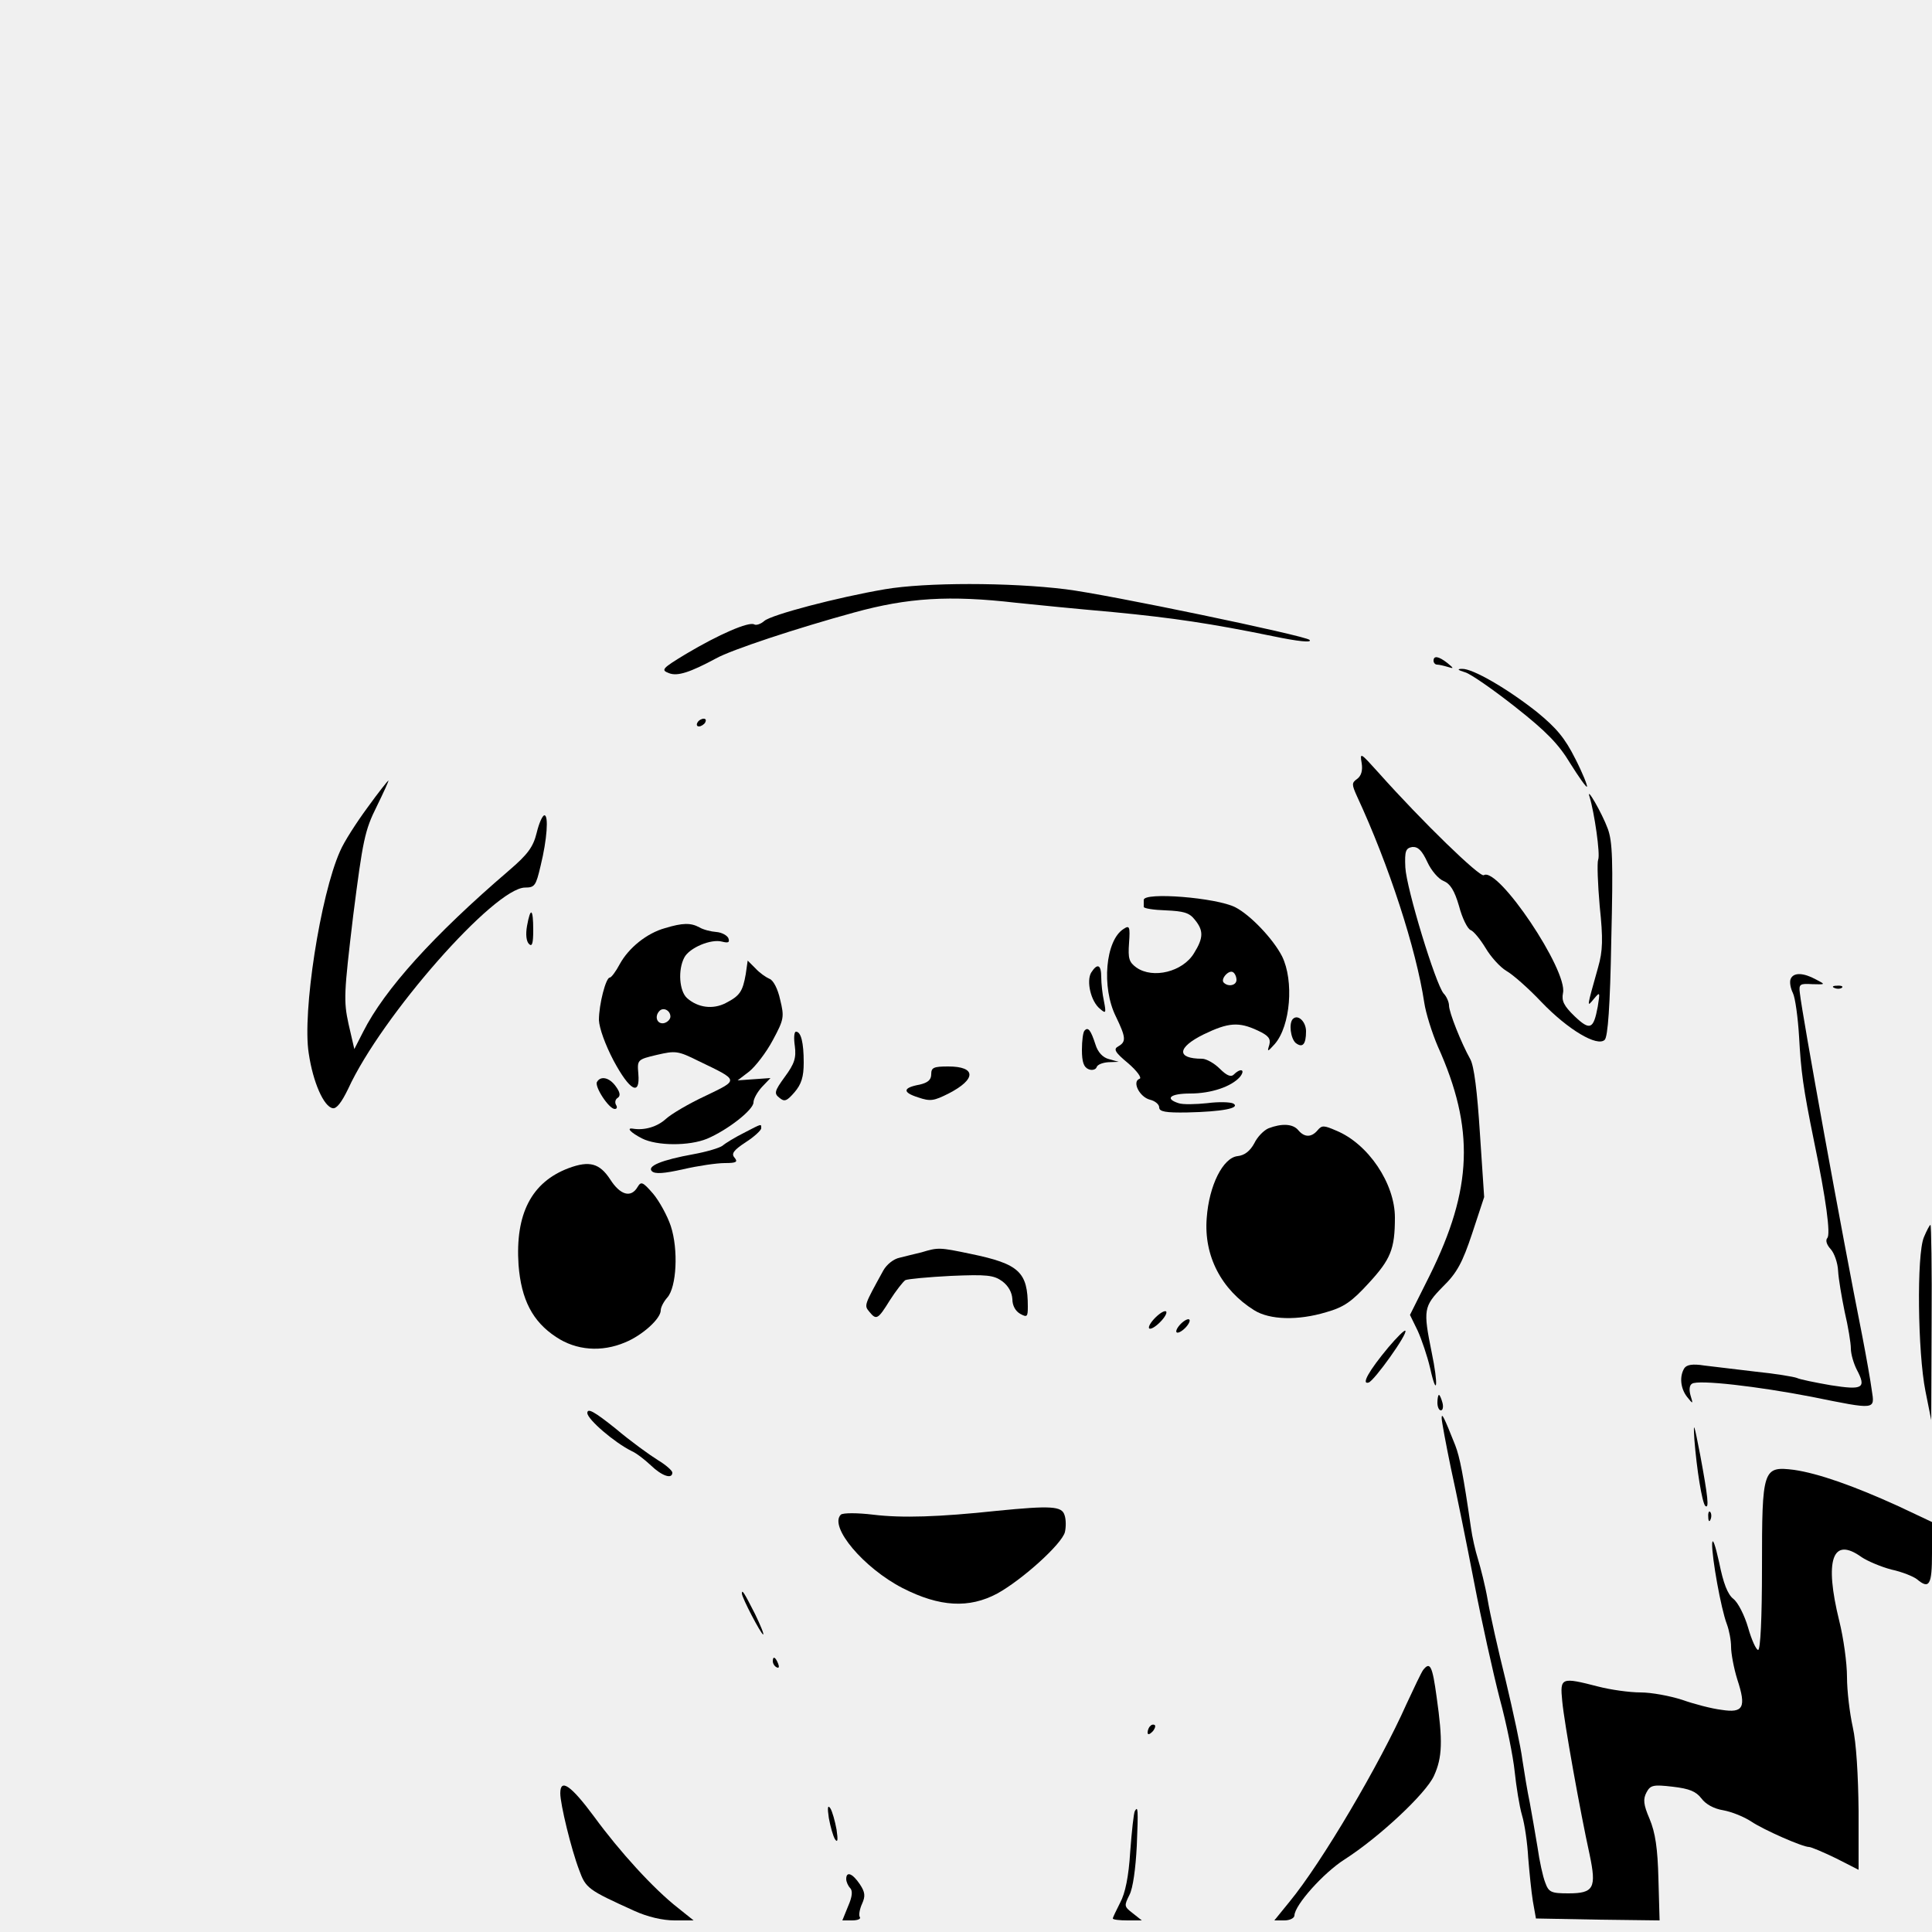
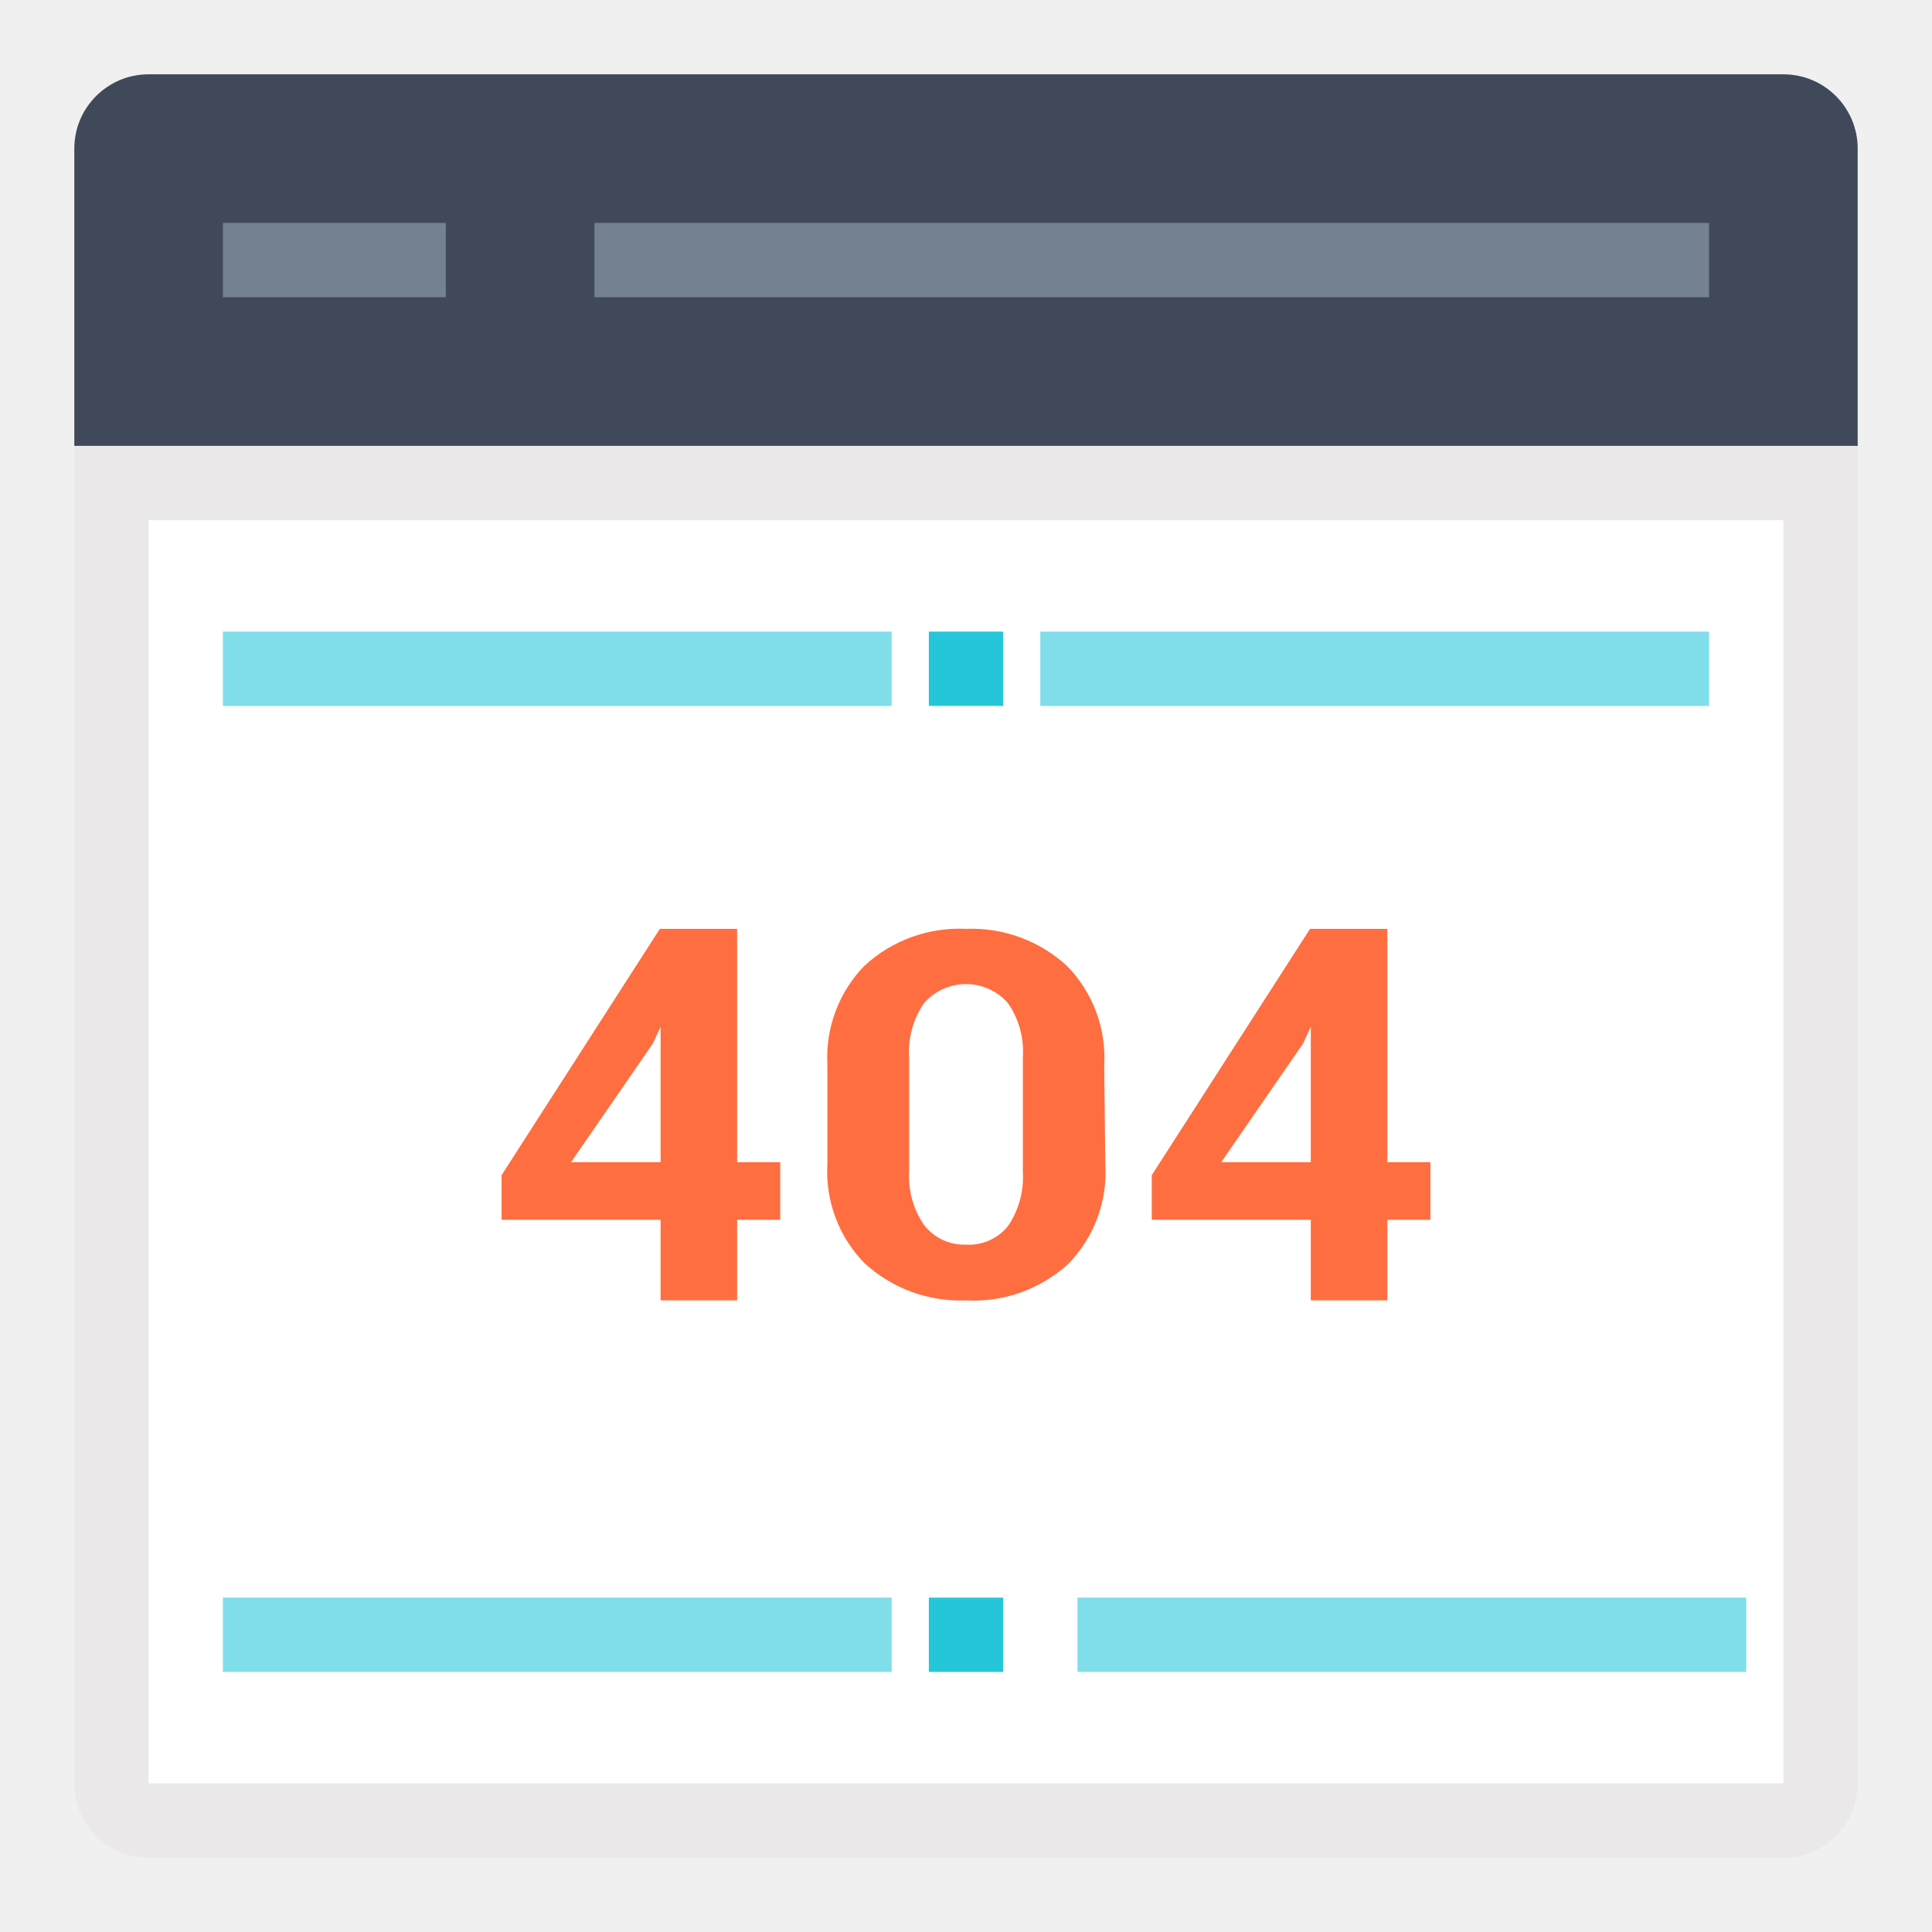
- <svg xmlns="http://www.w3.org/2000/svg" version="1.0" width="500pt" height="500pt" viewBox="0 0 500 500" preserveAspectRatio="xMidYMid meet">
-   <g transform="translate(0,500) scale(0.1,-0.1)" fill="#000000" stroke="none">
-     <path d="M2290 3475 c-123 -21 -294 -66 -312 -82 -9 -8 -21 -12 -26 -9 -14 8 -92 -26 -176 -76 -63 -38 -66 -42 -45 -50 22 -9 55 2 122 38 39 22 208 78 358 119 138 38 246 45 419 25 47 -5 159 -16 250 -24 156 -15 256 -30 412 -62 67 -14 105 -18 97 -10 -11 11 -524 118 -631 131 -145 18 -363 18 -468 0z" />
-     <path d="M3710 3290 c0 -5 4 -10 9 -10 5 0 18 -3 28 -6 16 -5 16 -4 -1 10 -23 18 -36 20 -36 6z" />
-     <path d="M3792 3260 c14 -4 73 -45 130 -90 80 -63 112 -96 142 -146 22 -35 41 -62 43 -60 2 2 -11 35 -30 72 -27 54 -49 80 -99 121 -77 61 -167 113 -194 112 -14 0 -12 -3 8 -9z" />
-     <path d="M1805 3130 c-3 -5 -2 -10 4 -10 5 0 13 5 16 10 3 6 2 10 -4 10 -5 0 -13 -4 -16 -10z" />
-     <path d="M3524 3025 c3 -19 -1 -33 -12 -41 -14 -10 -14 -14 0 -45 83 -179 153 -395 174 -534 4 -27 20 -78 35 -113 96 -213 90 -369 -21 -593 l-51 -102 20 -41 c10 -22 25 -66 32 -96 18 -81 22 -45 4 41 -22 109 -21 118 29 169 37 36 51 63 76 138 l31 94 -11 165 c-7 109 -15 174 -25 192 -23 41 -55 121 -55 139 0 8 -6 23 -14 31 -21 25 -96 271 -99 326 -2 43 1 50 18 53 15 1 25 -9 39 -39 10 -22 29 -44 42 -49 17 -7 28 -24 40 -65 8 -31 22 -59 30 -62 8 -3 25 -24 39 -47 13 -22 37 -49 54 -59 16 -9 57 -45 90 -80 69 -72 145 -117 164 -98 8 8 14 86 17 259 5 206 3 254 -9 287 -15 41 -58 115 -47 82 12 -39 28 -148 22 -162 -3 -8 -1 -63 4 -120 9 -85 8 -116 -4 -158 -30 -107 -30 -105 -11 -82 16 19 16 18 10 -20 -11 -59 -20 -63 -60 -25 -28 27 -34 40 -30 60 13 58 -168 328 -205 305 -10 -6 -158 137 -273 266 -46 51 -48 53 -43 24z" />
-     <path d="M951 2910 c-28 -38 -61 -89 -71 -113 -51 -114 -98 -418 -81 -523 11 -75 39 -138 62 -142 10 -2 23 15 40 50 86 188 379 521 458 521 25 0 28 5 40 56 17 69 21 131 10 131 -5 0 -14 -20 -20 -45 -9 -37 -23 -56 -72 -98 -196 -168 -322 -308 -377 -417 l-23 -45 -15 65 c-13 60 -12 79 12 280 25 196 30 221 61 283 18 37 32 67 30 67 -1 0 -26 -31 -54 -70z" />
-     <path d="M2960 2671 c0 -6 0 -14 0 -18 0 -4 26 -8 57 -9 46 -2 61 -6 75 -24 23 -28 23 -47 -2 -87 -29 -48 -106 -67 -149 -37 -19 14 -22 23 -19 64 3 42 1 46 -14 36 -47 -29 -58 -151 -20 -227 26 -54 27 -65 6 -77 -13 -7 -9 -15 26 -44 23 -20 36 -38 29 -40 -20 -7 0 -47 27 -54 13 -3 24 -12 24 -20 0 -11 17 -14 73 -13 89 2 138 11 119 23 -8 4 -38 5 -68 1 -29 -3 -63 -4 -74 0 -37 12 -21 25 30 25 55 0 107 18 129 43 15 19 2 24 -16 6 -7 -7 -18 -3 -36 15 -14 14 -35 26 -46 26 -67 0 -65 29 4 63 64 31 91 33 140 10 28 -13 34 -21 30 -37 -6 -19 -5 -19 14 2 41 47 50 164 19 227 -23 45 -82 107 -121 127 -49 25 -237 40 -237 19z m240 -207 c0 -14 -21 -19 -33 -7 -9 9 13 34 24 27 5 -3 9 -12 9 -20z" />
-     <path d="M1364 2604 c-4 -22 -2 -40 5 -47 8 -8 11 1 11 36 0 56 -7 61 -16 11z" />
-     <path d="M1721 2598 c-47 -13 -94 -51 -117 -93 -10 -19 -22 -35 -26 -35 -10 0 -28 -69 -28 -110 1 -21 16 -63 38 -105 42 -78 69 -93 64 -34 -3 36 -3 37 48 49 48 11 54 11 108 -16 106 -51 105 -48 18 -90 -43 -20 -89 -47 -103 -60 -22 -20 -55 -30 -85 -25 -18 3 -6 -10 23 -25 39 -20 123 -20 169 -1 54 23 120 75 120 94 0 9 10 27 22 40 l22 23 -43 -3 -42 -3 30 23 c16 13 44 49 61 81 29 54 30 60 19 105 -6 28 -18 51 -28 54 -9 4 -25 15 -36 27 l-20 20 -5 -35 c-8 -45 -15 -56 -52 -75 -33 -17 -72 -12 -100 13 -20 18 -24 73 -7 105 13 25 69 49 98 41 16 -4 20 -2 16 9 -3 7 -17 15 -31 16 -14 1 -34 6 -44 12 -22 12 -43 12 -89 -2z m14 -229 c0 -7 -8 -15 -17 -17 -18 -3 -25 18 -11 32 10 10 28 1 28 -15z" />
-     <path d="M2824 2483 c-13 -22 -1 -75 23 -94 15 -13 16 -11 10 20 -4 18 -7 46 -7 62 0 33 -10 37 -26 12z" />
-     <path d="M4634 2466 c-3 -8 0 -24 6 -36 6 -12 13 -63 16 -113 5 -90 10 -130 39 -272 31 -149 43 -240 34 -249 -5 -6 -2 -17 9 -29 9 -10 18 -35 19 -56 1 -20 9 -67 17 -106 9 -38 16 -81 16 -95 0 -14 7 -38 15 -54 26 -49 16 -54 -67 -41 -40 7 -80 15 -88 19 -8 3 -55 11 -105 16 -49 6 -110 13 -134 16 -31 5 -46 2 -52 -7 -13 -21 -10 -52 7 -74 16 -20 16 -19 9 4 -4 14 -3 26 4 30 16 11 171 -7 310 -34 168 -34 163 -34 155 18 -3 23 -14 85 -24 137 -54 271 -156 834 -162 890 -3 23 0 25 32 23 35 -1 35 -1 10 12 -33 18 -59 19 -66 1z" />
-     <path d="M4748 2443 c7 -3 16 -2 19 1 4 3 -2 6 -13 5 -11 0 -14 -3 -6 -6z" />
-     <path d="M3346 2363 c-11 -11 -6 -50 7 -62 18 -14 27 -4 27 30 0 25 -21 45 -34 32z" />
-     <path d="M2807 2333 c-4 -3 -7 -26 -7 -50 0 -32 5 -45 17 -50 9 -4 19 -1 21 5 2 7 16 12 30 13 l27 1 -25 7 c-16 4 -29 18 -35 38 -12 37 -19 46 -28 36z" />
-     <path d="M2057 2293 c4 -31 -1 -46 -26 -80 -27 -37 -28 -43 -14 -54 13 -11 19 -9 39 14 18 21 24 40 24 77 0 52 -7 80 -20 80 -5 0 -6 -17 -3 -37z" />
-     <path d="M2410 2220 c0 -15 -9 -22 -30 -27 -44 -8 -45 -20 -4 -33 32 -11 41 -9 79 10 72 37 72 70 -1 70 -38 0 -44 -3 -44 -20z" />
-     <path d="M1545 2200 c-7 -12 31 -70 46 -70 6 0 7 5 3 11 -3 6 -2 14 5 18 7 5 6 14 -5 29 -16 23 -39 29 -49 12z" />
-     <path d="M1925 2068 c-22 -11 -47 -26 -55 -33 -8 -6 -42 -16 -75 -22 -83 -15 -121 -31 -108 -44 8 -8 32 -6 81 5 39 9 87 16 108 16 30 0 34 3 25 14 -9 10 -3 19 29 40 22 14 40 31 40 36 0 12 3 13 -45 -12z" />
-     <path d="M3283 2080 c-12 -5 -29 -22 -37 -39 -11 -20 -25 -31 -43 -33 -38 -4 -74 -76 -80 -160 -8 -98 38 -186 123 -239 40 -25 113 -27 186 -5 46 13 66 27 110 75 57 62 68 88 68 170 0 88 -69 191 -152 225 -32 14 -37 14 -48 1 -16 -19 -34 -19 -50 0 -14 17 -43 18 -77 5z" />
-     <path d="M1472 1977 c-96 -36 -139 -118 -130 -251 7 -89 36 -146 97 -186 52 -35 118 -40 179 -14 44 18 92 61 92 83 0 8 8 23 17 33 24 27 29 124 9 185 -9 27 -30 65 -46 84 -27 31 -31 32 -40 17 -17 -29 -45 -21 -71 20 -27 41 -53 49 -107 29z" />
-     <path d="M4979 1798 c-19 -45 -16 -298 4 -398 l15 -75 1 253 c1 138 -1 252 -3 252 -2 0 -10 -15 -17 -32z" />
-     <path d="M2385 1759 c-16 -4 -42 -10 -57 -14 -15 -3 -33 -17 -42 -33 -50 -91 -50 -90 -36 -107 18 -22 22 -20 53 30 16 25 34 48 40 52 6 3 59 8 118 11 93 4 111 2 133 -14 16 -12 25 -29 26 -46 0 -17 8 -31 20 -38 18 -10 20 -8 20 18 0 90 -22 111 -148 137 -81 17 -84 17 -127 4z" />
-     <path d="M2990 1590 c-12 -12 -19 -24 -16 -28 4 -3 16 4 28 16 12 12 19 24 16 28 -4 3 -16 -4 -28 -16z" />
-     <path d="M3056 1574 c-9 -9 -14 -19 -11 -22 3 -3 13 2 22 11 9 9 14 19 11 22 -3 3 -13 -2 -22 -11z" />
-     <path d="M3593 1513 c-50 -60 -71 -97 -51 -91 15 5 102 127 95 134 -2 3 -22 -17 -44 -43z" />
-     <path d="M3720 1370 c0 -11 4 -20 9 -20 5 0 7 9 4 20 -3 11 -7 20 -9 20 -2 0 -4 -9 -4 -20z" />
-     <path d="M1520 1343 c1 -17 70 -76 114 -98 12 -5 34 -22 50 -37 29 -28 56 -37 56 -19 0 5 -17 20 -37 32 -21 13 -71 49 -110 82 -55 44 -73 54 -73 40z" />
-     <path d="M3731 1330 c0 -8 11 -67 24 -130 14 -63 41 -196 60 -295 19 -99 49 -234 66 -300 18 -66 35 -151 39 -190 4 -38 12 -89 19 -113 7 -23 14 -73 16 -110 3 -37 8 -87 12 -112 l8 -45 160 -3 160 -2 -3 107 c-2 80 -8 120 -23 156 -16 37 -17 51 -8 68 10 19 17 21 68 15 43 -5 60 -12 74 -30 11 -15 32 -27 57 -31 22 -4 54 -17 72 -29 33 -22 133 -66 150 -66 5 0 36 -13 69 -29 l59 -30 0 152 c-1 94 -6 177 -15 217 -8 36 -15 94 -15 130 0 36 -9 101 -20 145 -39 158 -18 220 58 165 15 -10 50 -25 77 -32 28 -6 57 -18 66 -25 32 -27 39 -15 39 67 l0 81 -87 41 c-116 53 -208 85 -270 94 -81 10 -83 3 -83 -253 0 -131 -4 -213 -10 -213 -5 0 -17 26 -26 58 -9 31 -26 65 -38 74 -15 12 -26 40 -37 95 -10 45 -17 65 -18 48 -1 -35 23 -169 38 -208 6 -16 11 -42 11 -59 0 -17 7 -55 16 -84 24 -73 16 -88 -41 -79 -25 3 -71 15 -102 26 -31 10 -79 19 -107 19 -29 0 -78 7 -109 15 -97 25 -100 24 -94 -37 5 -56 47 -289 71 -398 18 -86 11 -100 -55 -100 -45 0 -51 3 -60 28 -6 15 -15 56 -20 92 -6 36 -15 88 -20 115 -6 28 -14 77 -19 110 -4 33 -24 125 -43 205 -20 80 -41 174 -47 210 -6 35 -18 82 -25 105 -7 22 -15 58 -18 80 -20 138 -29 184 -41 215 -29 73 -35 85 -35 70z" />
-     <path d="M4385 1275 c6 -78 20 -163 28 -172 11 -10 7 24 -13 132 -16 82 -18 89 -15 40z" />
-     <path d="M2580 1090 c-150 -16 -246 -19 -320 -10 -41 5 -79 5 -84 0 -31 -31 59 -138 160 -190 96 -49 172 -53 245 -14 65 36 167 128 175 159 3 13 3 33 -1 44 -7 23 -34 25 -175 11z" />
-     <path d="M4421 1074 c0 -11 3 -14 6 -6 3 7 2 16 -1 19 -3 4 -6 -2 -5 -13z" />
-     <path d="M1920 876 c0 -11 50 -106 55 -106 3 0 -7 24 -21 53 -28 55 -34 65 -34 53z" />
-     <path d="M2000 701 c0 -6 4 -13 10 -16 6 -3 7 1 4 9 -7 18 -14 21 -14 7z" />
-     <path d="M3683 678 c-5 -7 -24 -47 -43 -88 -69 -155 -219 -410 -303 -512 l-39 -48 26 0 c14 0 26 6 26 13 1 27 75 110 130 145 89 57 210 170 231 216 22 48 23 91 7 204 -11 81 -17 93 -35 70z" />
-     <path d="M2977 533 c-4 -3 -7 -11 -7 -17 0 -6 5 -5 12 2 6 6 9 14 7 17 -3 3 -9 2 -12 -2z" />
-     <path d="M1450 359 c0 -28 28 -144 49 -199 17 -47 23 -51 142 -105 35 -16 74 -25 105 -25 l49 0 -40 32 c-64 50 -152 147 -217 236 -60 81 -88 101 -88 61z" />
-     <path d="M2145 295 c4 -22 11 -47 16 -55 7 -10 8 -2 4 25 -4 22 -11 47 -16 55 -7 10 -8 2 -4 -25z" />
-     <path d="M2937 313 c-3 -5 -8 -52 -12 -105 -4 -65 -13 -108 -26 -132 -10 -20 -19 -38 -19 -41 0 -3 17 -5 38 -5 l37 0 -24 19 c-22 17 -22 19 -8 47 9 17 16 68 19 127 4 96 3 104 -5 90z" />
-     <path d="M2190 137 c0 -7 5 -18 10 -23 7 -7 6 -22 -5 -47 l-15 -37 25 0 c15 0 24 4 20 9 -3 5 0 21 6 34 9 20 8 30 -6 51 -19 28 -35 34 -35 13z" />
+ <svg xmlns="http://www.w3.org/2000/svg" viewBox="0 0 52 52">
+   <g id="_404-browser" data-name="404-browser">
+     <g id="browser">
+       <path d="M4,50H48a2,2,0,0,0,2-2V12H2V48A2,2,0,0,0,4,50Z" fill="#eae8e8" />
+       <path d="M48,2H4A2,2,0,0,0,2,4v8H50V4A2,2,0,0,0,48,2Z" fill="#40495a" />
+       <rect x="6" y="6" width="6" height="2" fill="#748191" />
+       <rect x="16" y="6" width="30" height="2" fill="#748191" />
+     </g>
+     <rect x="4" y="14" width="44" height="34" fill="#fff" />
+     <rect x="28" y="17" width="18" height="2" fill="#80deea" />
+     <rect x="6" y="17" width="18" height="2" fill="#80deea" />
+     <rect x="25" y="17" width="2" height="2" fill="#26c6da" />
+     <rect x="29" y="43" width="18" height="2" fill="#80deea" />
+     <rect x="6" y="43" width="18" height="2" fill="#80deea" />
+     <rect x="25" y="43" width="2" height="2" fill="#26c6da" />
+     <path d="M19.84,31.28H21v1.55H19.84V35H17.78V32.83H13.5v-1.2L17.76,25h2.08Zm-4.47,0h2.41V27.64h0l-.21.45Z" fill="#ff6e40" />
+     <path d="M29.75,31.34a3.52,3.52,0,0,1-1,2.68A3.77,3.77,0,0,1,26,35a3.81,3.81,0,0,1-2.73-1,3.52,3.52,0,0,1-1-2.68V28.67a3.54,3.54,0,0,1,1-2.68A3.77,3.77,0,0,1,26,25a3.79,3.79,0,0,1,2.72,1,3.53,3.53,0,0,1,1,2.68Zm-2.22-2.88A2.28,2.28,0,0,0,27.13,27a1.5,1.5,0,0,0-2.26,0,2.3,2.3,0,0,0-.4,1.45v3.06a2.32,2.32,0,0,0,.4,1.46A1.37,1.37,0,0,0,26,33.5,1.35,1.35,0,0,0,27.13,33a2.34,2.34,0,0,0,.4-1.46Z" fill="#ff6e40" />
+     <path d="M37.34,31.28H38.5v1.55H37.34V35H35.28V32.83H31v-1.2L35.26,25h2.08Zm-4.47,0h2.41V27.64h0l-.21.45Z" fill="#ff6e40" />
  </g>
</svg>
